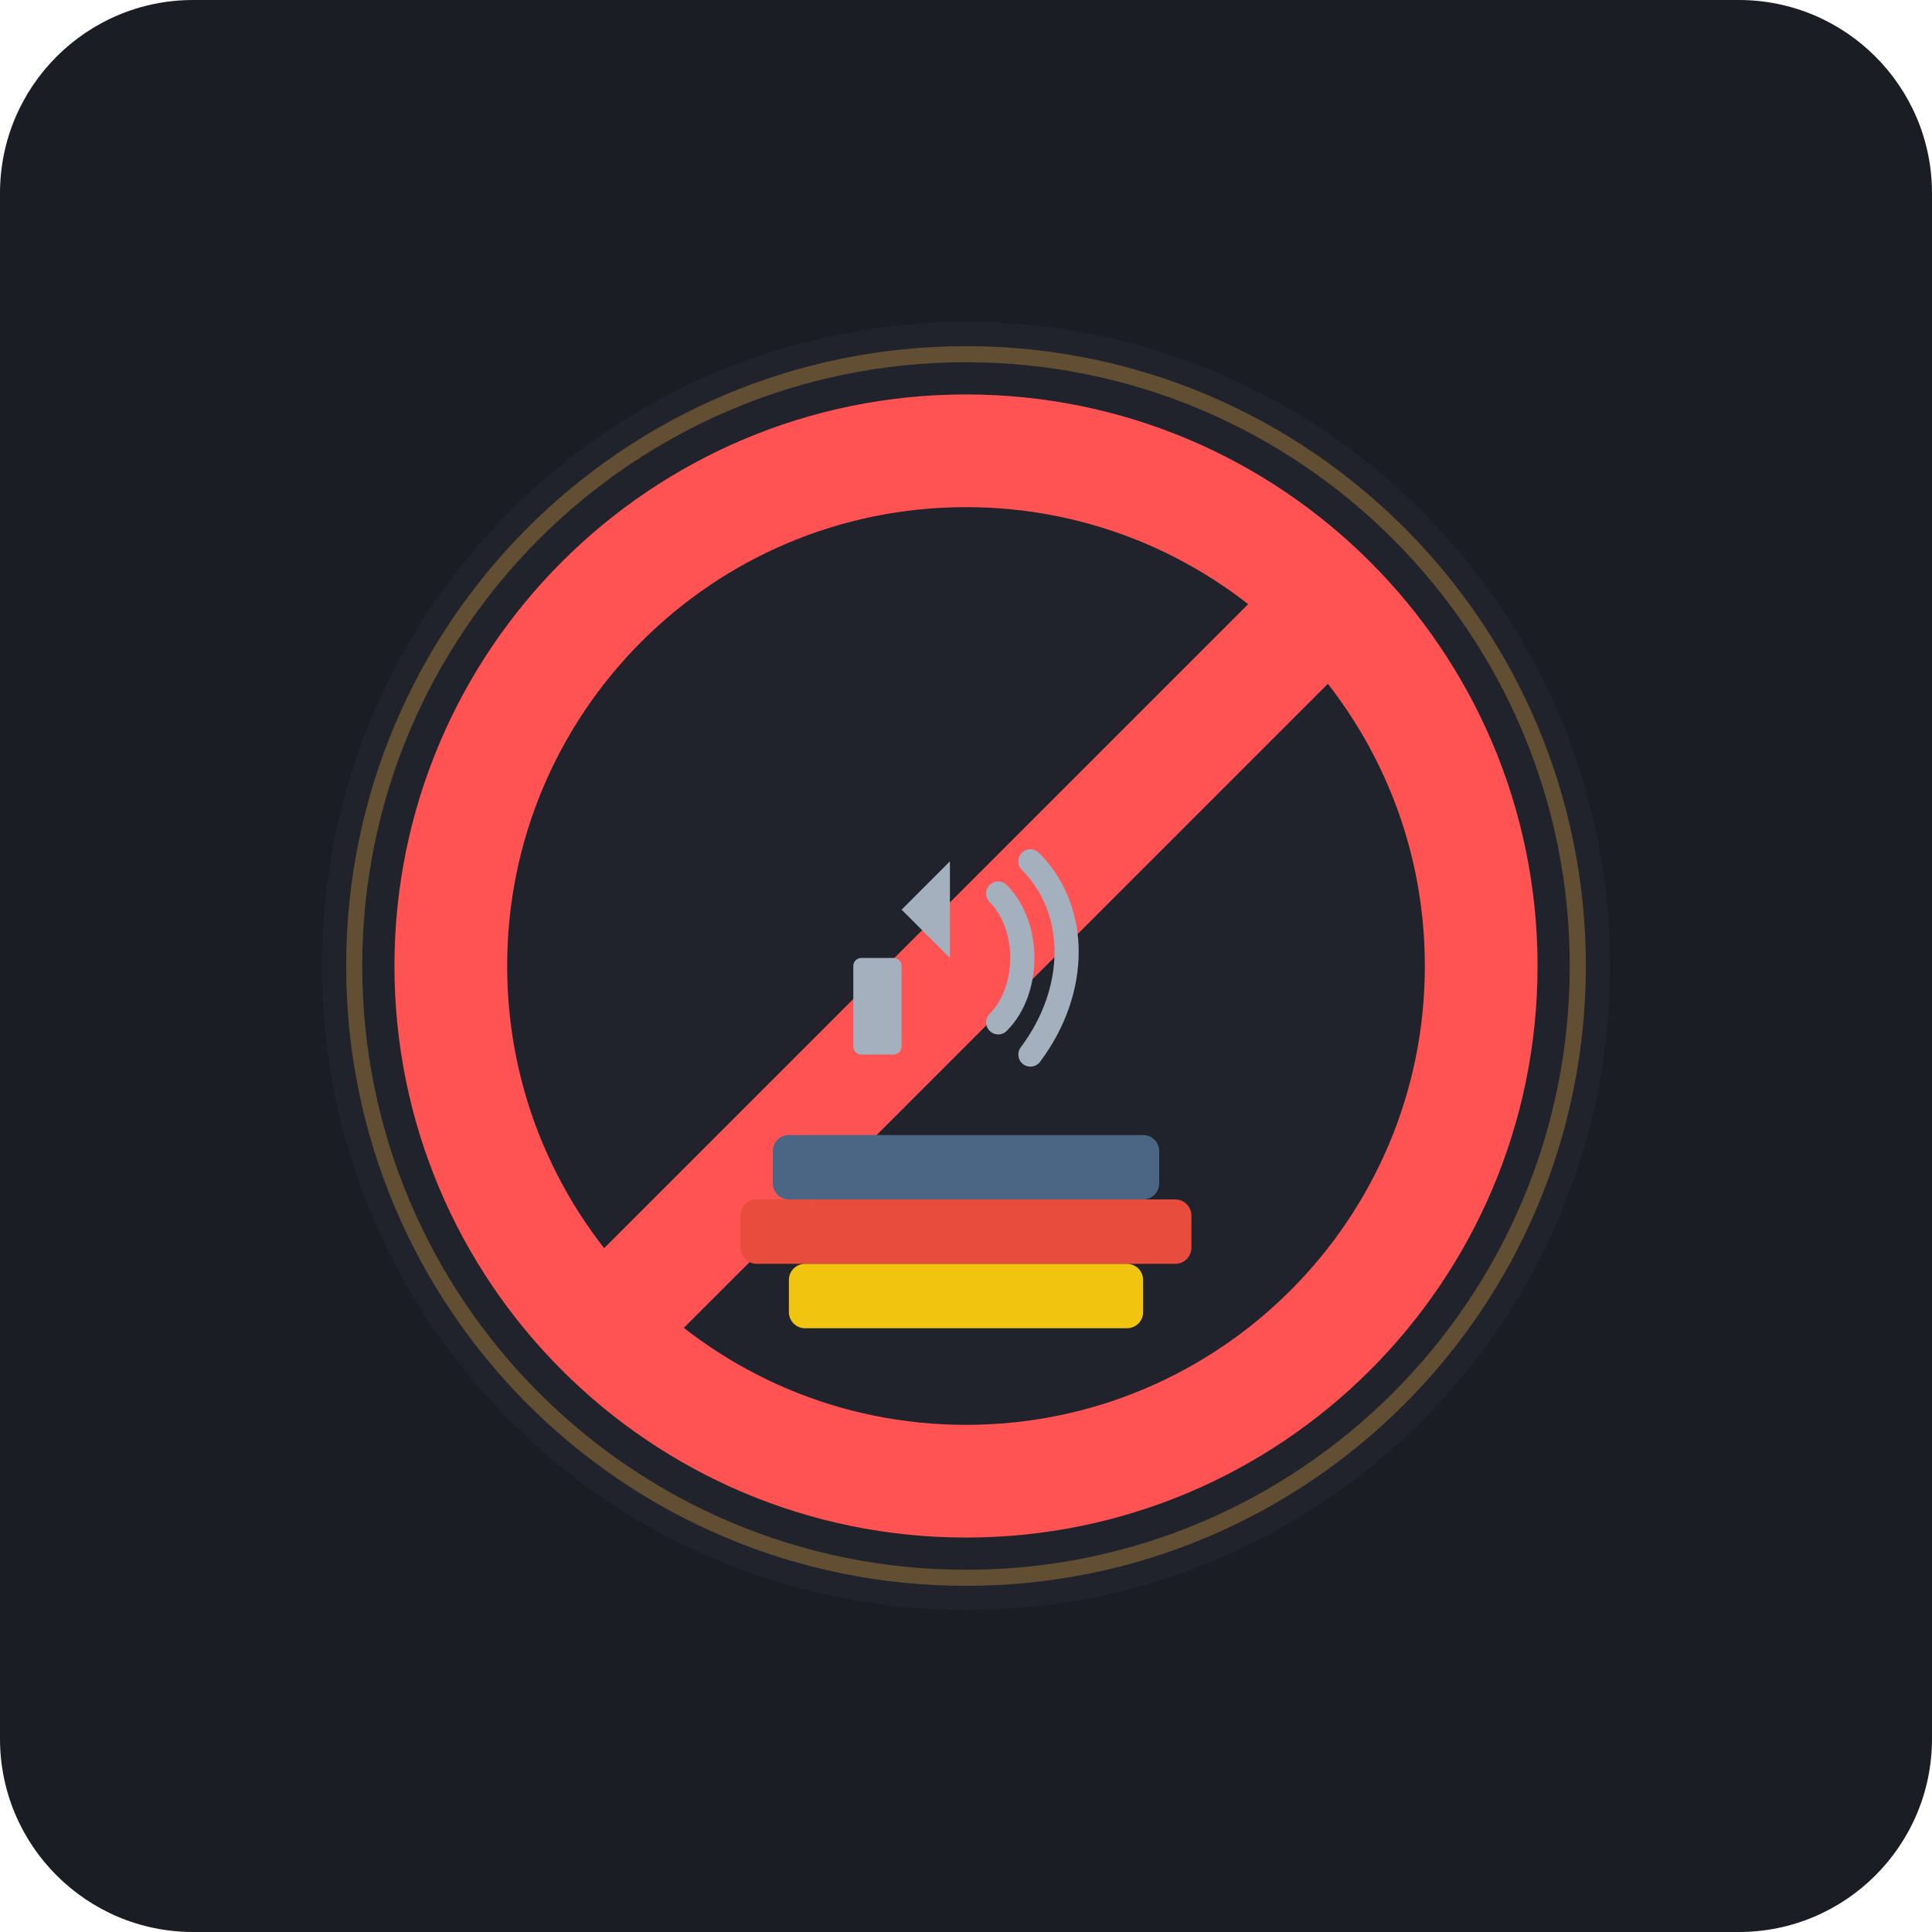
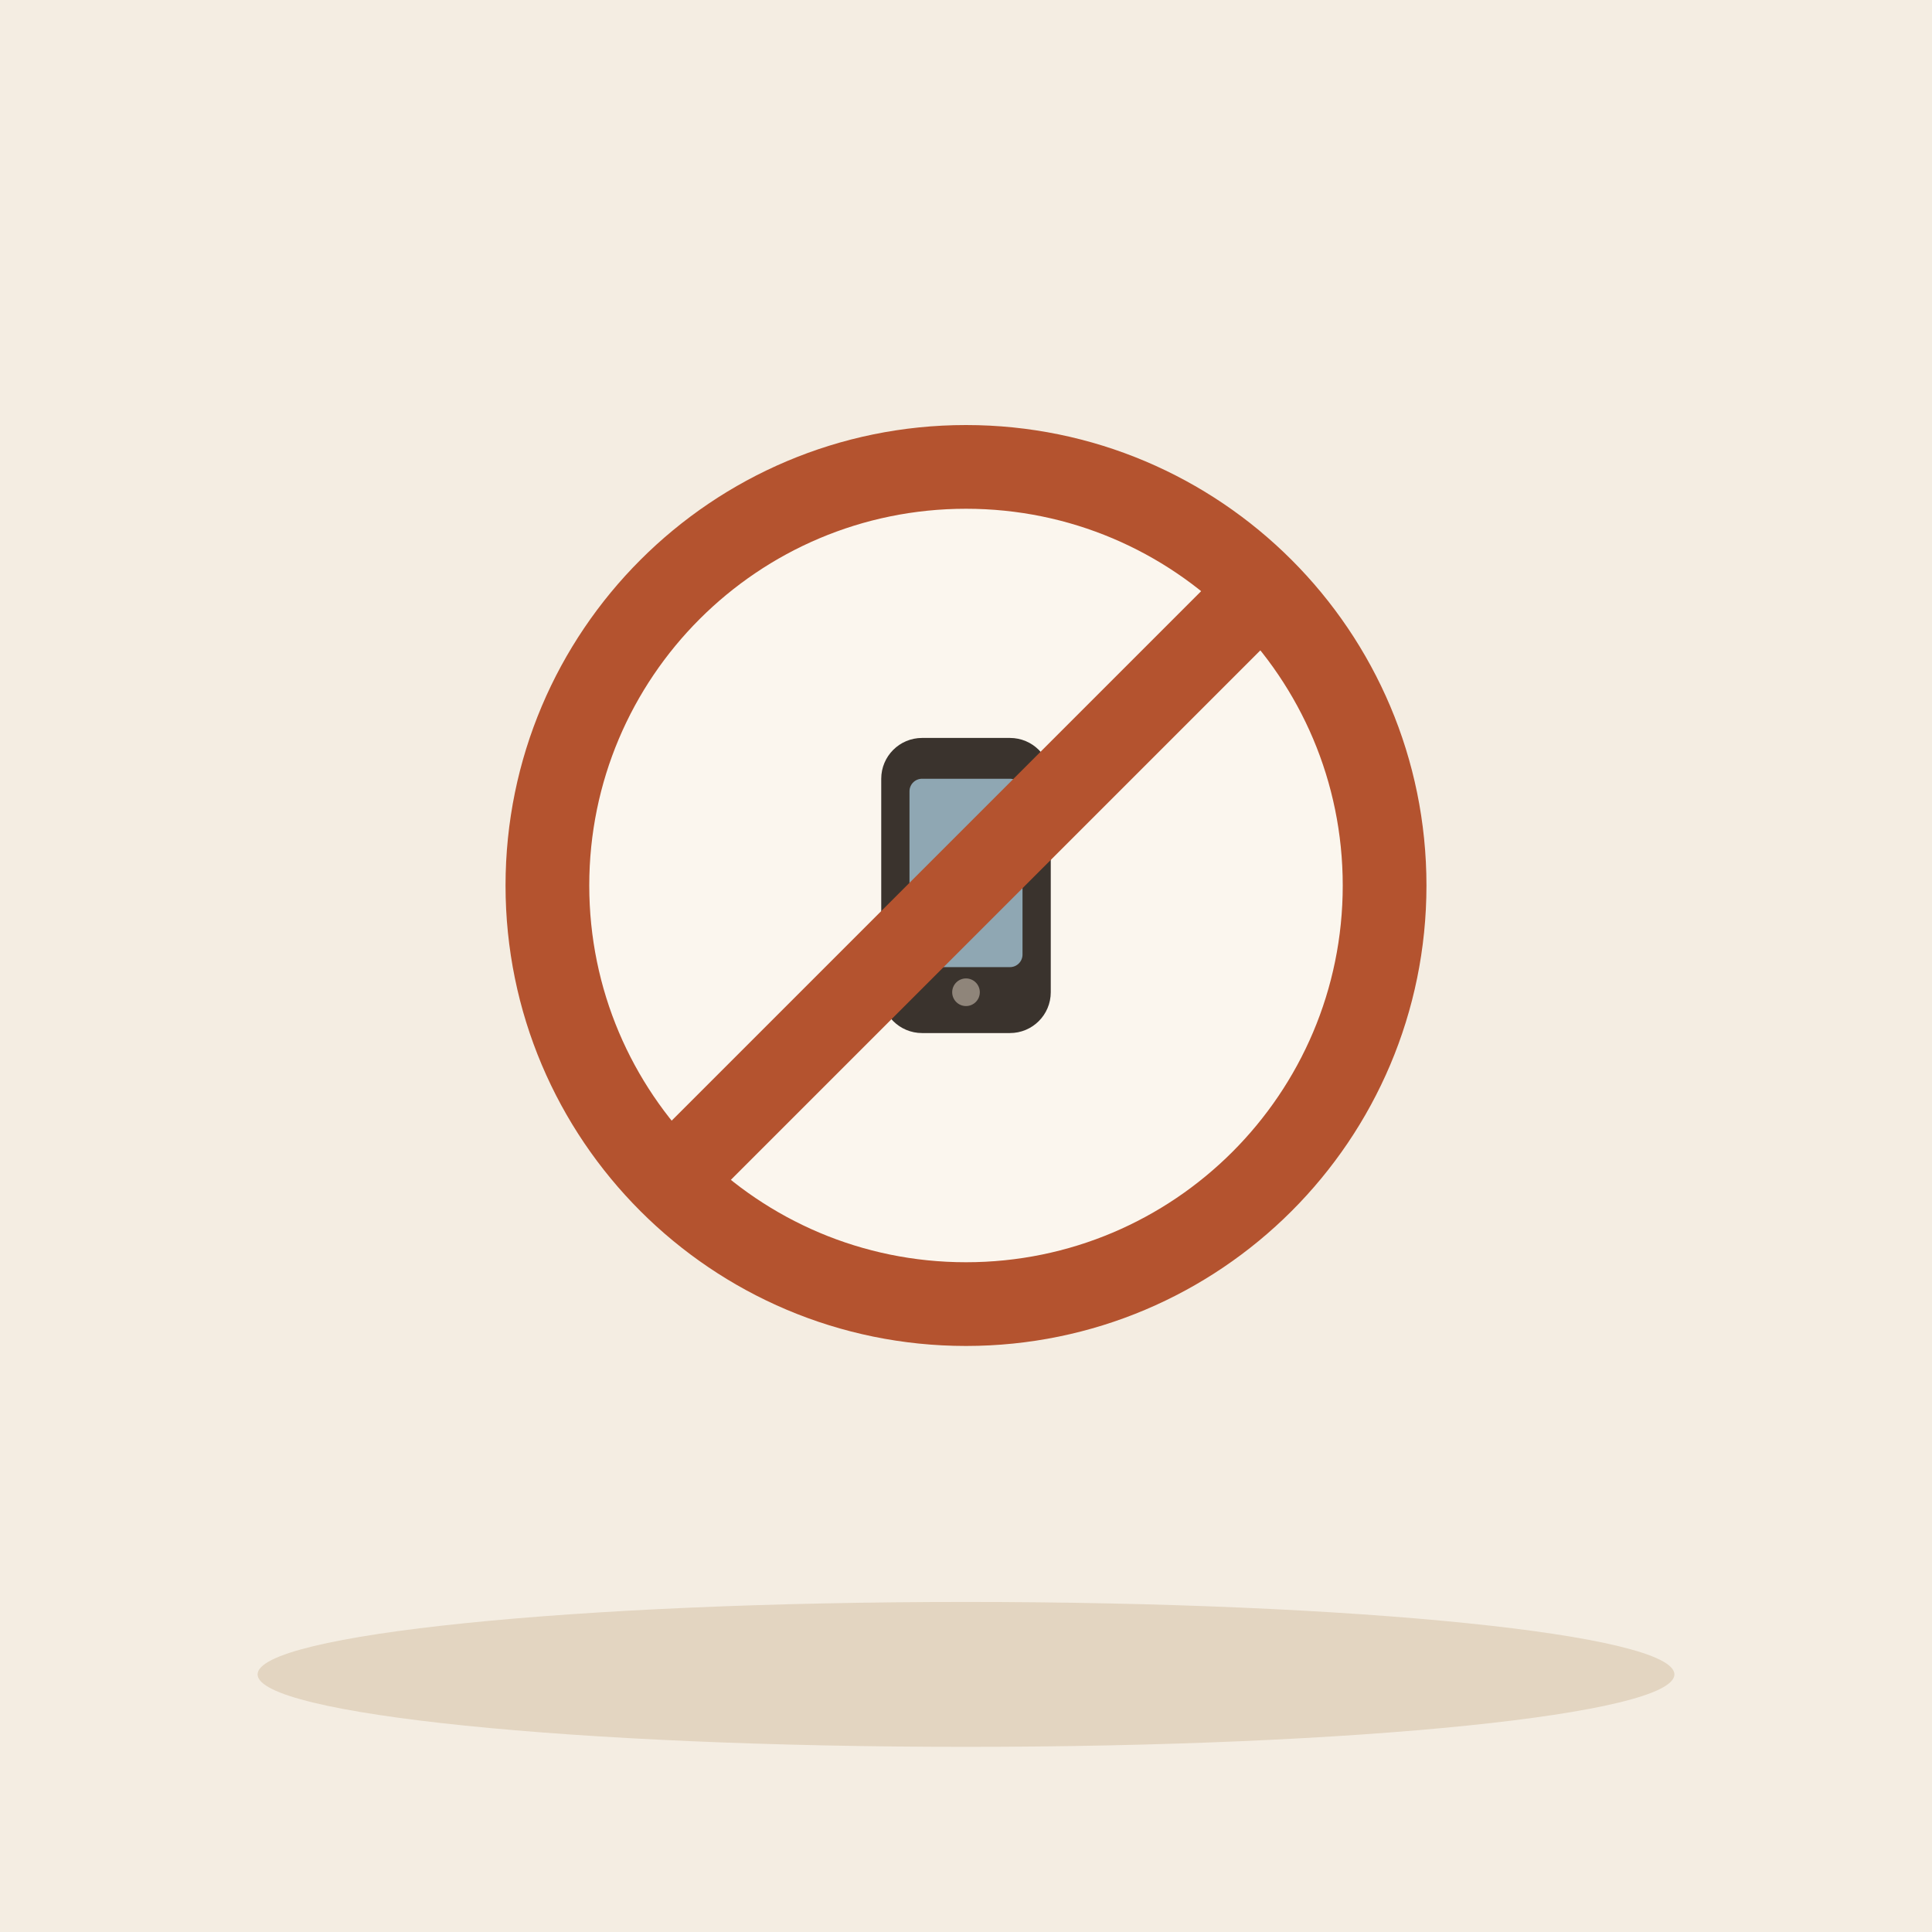
- <svg xmlns="http://www.w3.org/2000/svg" width="240" height="240" viewBox="0 0 240 240">
-   <rect width="240" height="240" rx="24" fill="#1A1D24" />
-   <circle cx="120" cy="120" r="80" fill="#252A34" opacity="0.5" />
-   <g transform="translate(120, 120)">
-     <circle cx="0" cy="0" r="64" fill="none" stroke="#FF5252" stroke-width="14" />
-     <line x1="-45" y1="45" x2="45" y2="-45" stroke="#FF5252" stroke-width="14" stroke-linecap="round" />
-     <g transform="translate(0, 5)">
-       <rect x="-24" y="16" width="48" height="8" rx="2" fill="#4B6584" />
-       <rect x="-28" y="24" width="56" height="8" rx="2" fill="#E74C3C" />
-       <rect x="-22" y="32" width="44" height="8" rx="2" fill="#F1C40F" />
-       <path d="M-8 -12 L-2 -6 L-2 -18 Z" fill="#A4B0BE" />
-       <rect x="-14" y="-6" width="6" height="12" rx="1" fill="#A4B0BE" />
-       <path d="M4 -14 C8 -10 8 -2 4 2" fill="none" stroke="#A4B0BE" stroke-width="3" stroke-linecap="round" />
-       <path d="M8 -18 C14 -12 14 -2 8 6" fill="none" stroke="#A4B0BE" stroke-width="3" stroke-linecap="round" />
+ <svg xmlns="http://www.w3.org/2000/svg" viewBox="0 0 240 240" data-style="editorial">
+   <rect width="240" height="240" fill="#F4EDE2" />
+   <ellipse cx="120" cy="208" rx="88" ry="9" fill="#E3D5C1" />
+   <g transform="translate(120 110) scale(1.3 1.3)">
+     <circle cx="0" cy="0" r="40" fill="#FBF6EE" stroke-linecap="round" stroke-linejoin="round" stroke="#B4532F" stroke-width="8" />
+     <g transform="translate(0 0)">
+       <g transform="translate(0 0) scale(0.6 0.6)">
+         <rect x="-12" y="-22" width="24" height="44" rx="5" fill="#3A332D" stroke="#3A332D" stroke-width="3" stroke-linecap="round" stroke-linejoin="round" />
+         <rect x="-9" y="-17" width="18" height="30" rx="2" fill="#8FA7B3" />
+         <circle cx="0" cy="17" r="2.2" fill="#8F857A" />
+       </g>
    </g>
+     <path d="M-28 28L28 -28" stroke="#B4532F" stroke-width="8" stroke-linecap="round" fill="none" />
  </g>
-   <circle cx="120" cy="120" r="76" fill="none" stroke="#FFB142" stroke-width="2" opacity="0.3" />
</svg>
